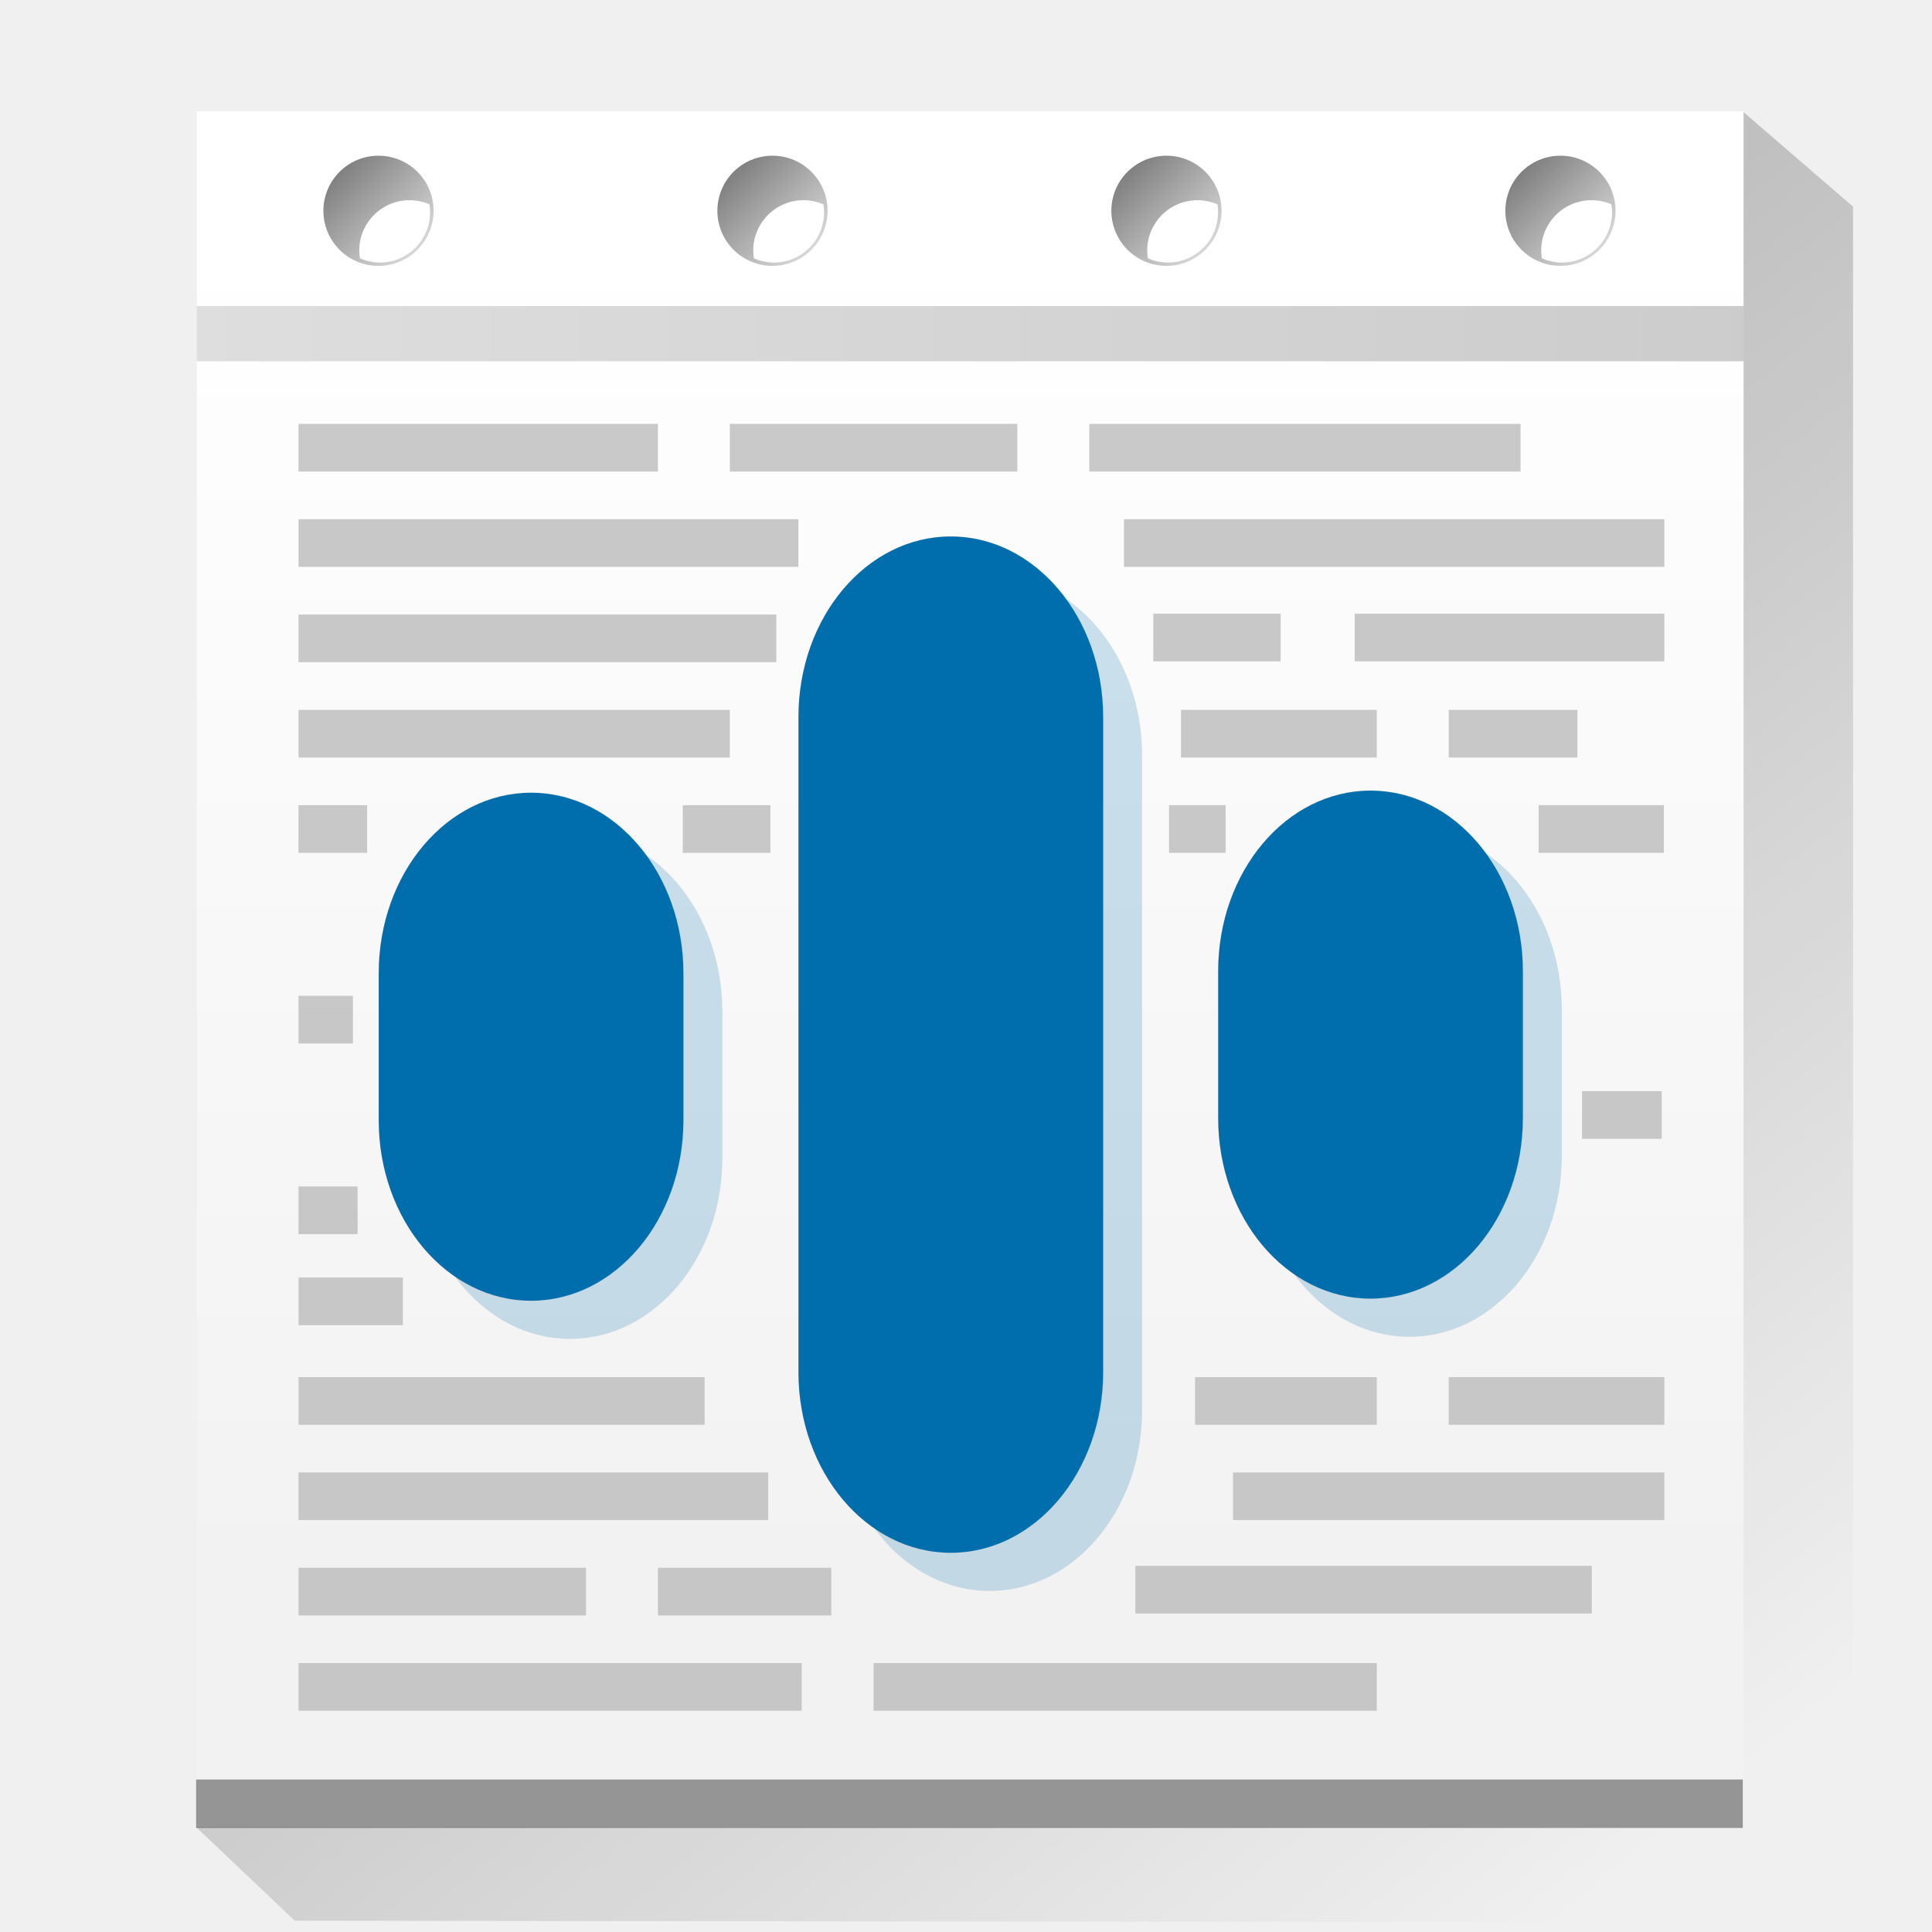
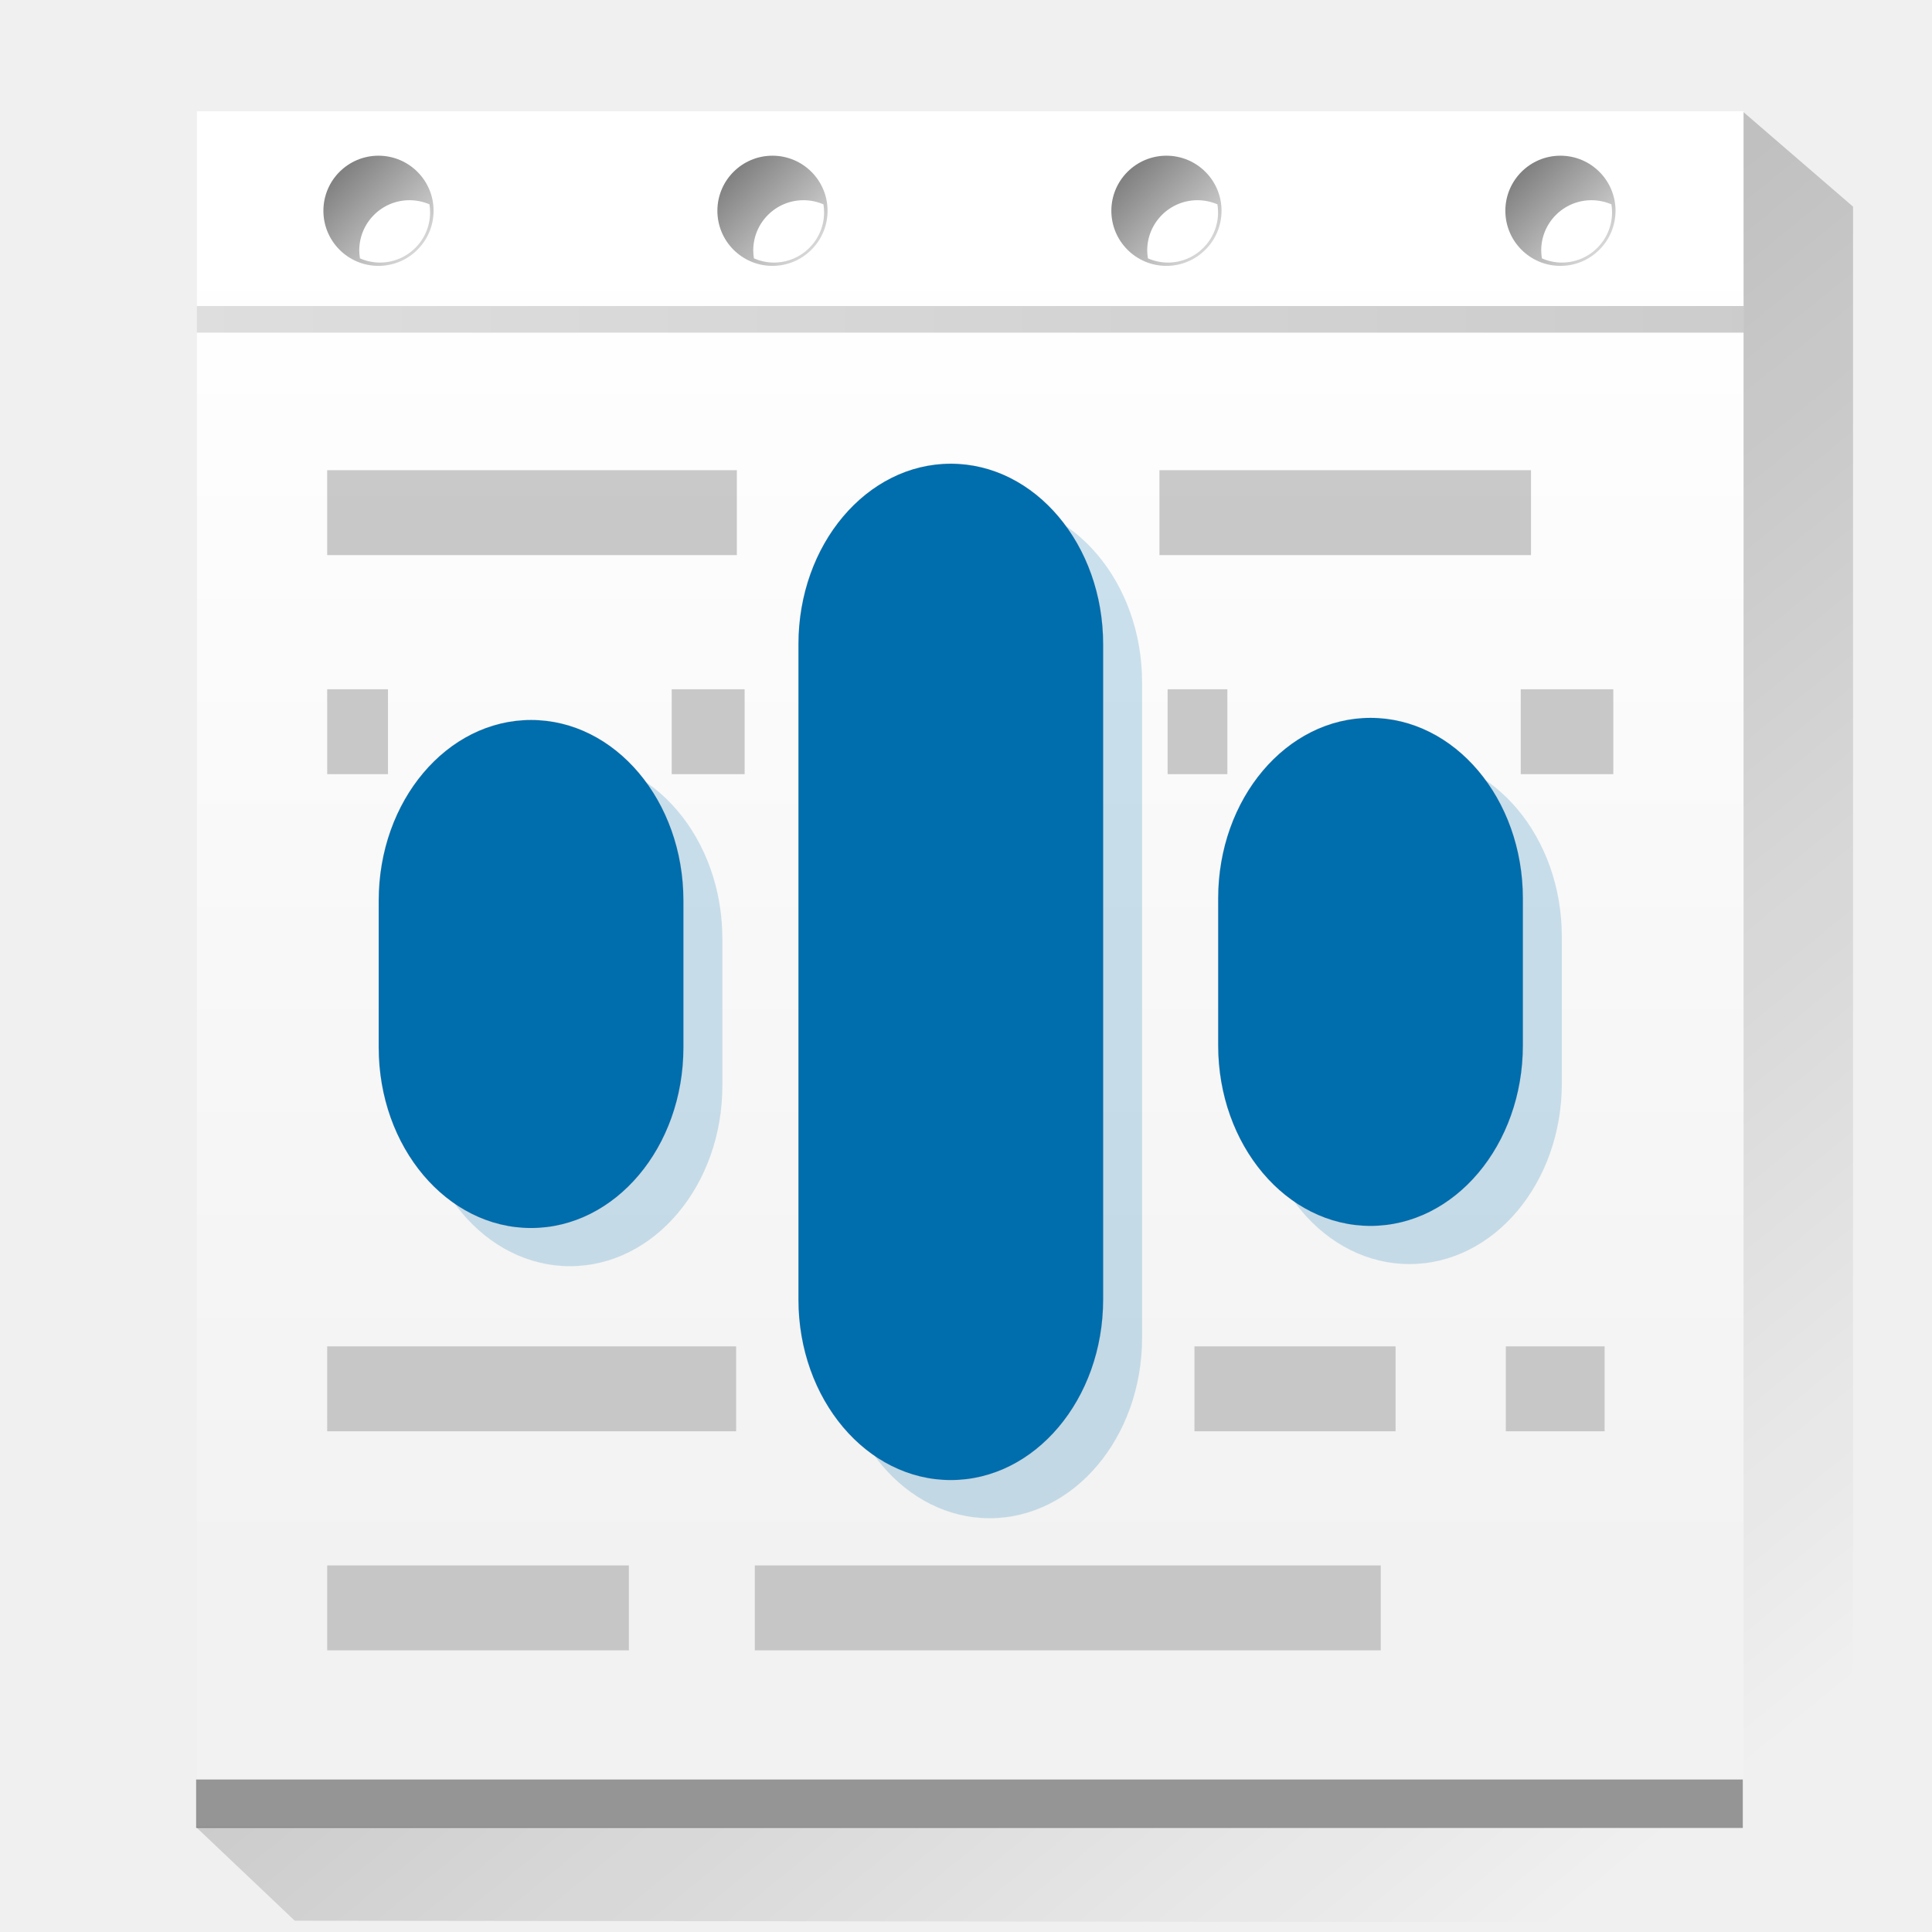
<svg xmlns="http://www.w3.org/2000/svg" xmlns:xlink="http://www.w3.org/1999/xlink" width="86px" height="86px" enable-background="new 0 0 86 86" version="1.1" viewBox="0 0 86 86" xml:space="preserve">
  <defs>
    <linearGradient id="SVGID_2_-3" x1=".717" x2="85.283" y1="85.283" y2=".717" gradientUnits="userSpaceOnUse">
      <stop stop-color="#6f6f6f" offset="0" />
      <stop stop-color="#fff" offset="1" />
    </linearGradient>
    <style id="current-color-scheme" type="text/css">
      .ColorScheme-Text {
        color:#4d4d4d;
      }
      </style>
    <style type="text/css">
      .ColorScheme-Text {
        color:#4d4d4d;
      }
      </style>
    <style type="text/css">
      .ColorScheme-Text {
        color:#4d4d4d;
      }
      </style>
    <linearGradient id="d-7" x1="23" x2="40" y1="21" y2="39" gradientTransform="matrix(2.4588 0 0 2.1216 -15.857 -7.6021)" gradientUnits="userSpaceOnUse">
      <stop offset="0" />
      <stop stop-opacity="0" offset="1" />
    </linearGradient>
    <linearGradient id="e-5" x2="0" y1="1041" y2="1013" gradientTransform="matrix(2.4588 0 0 2.1216 -15.823 -2138.5)" gradientUnits="userSpaceOnUse">
      <stop stop-color="#f2f2f2" offset="0" />
      <stop stop-color="#fff" offset="1" />
    </linearGradient>
-     <linearGradient id="linearGradient4491-6" x1="13" x2="13" y1="44.006" y2="3.172" gradientTransform="matrix(2.4588 0 0 1.9671 -15.883 -89.254)" gradientUnits="userSpaceOnUse">
+     <linearGradient id="linearGradient4491-6" x1="13" x2="13" y1="44.006" y2="3.172" gradientTransform="matrix(1.1838 0 0 1.9671 -.58275 -89.254)" gradientUnits="userSpaceOnUse">
      <stop stop-opacity=".601" offset="0" />
      <stop offset="1" />
    </linearGradient>
    <linearGradient id="linearGradient1987" x1="9.998" x2="13.508" y1="12.965" y2="16.458" gradientTransform="matrix(1.3333 0 0 1.3333 .53738 -9.8003)" gradientUnits="userSpaceOnUse" xlink:href="#SVGID_2_-3" />
  </defs>
  <g fill-rule="evenodd" stroke-width="2.284">
    <path d="m77.578 70.725-68.847 10.608 4.391 4.165 69.363 0.079v-76.379l-4.918-4.243z" fill="url(#d-7)" opacity=".2" />
    <path d="m8.765 4.954v76.379h68.847v-76.379z" fill="url(#e-5)" />
    <rect x="8.731" y="79.212" width="68.847" height="2.156" fill="#1b1b1b" opacity=".437" />
  </g>
-   <rect transform="rotate(90)" x="13.623" y="-77.612" width="2.459" height="68.847" color="#000000" color-rendering="auto" enable-background="accumulate" fill="url(#linearGradient4491-6)" image-rendering="auto" opacity=".2" shape-rendering="auto" solid-color="#000000" style="isolation:auto;mix-blend-mode:normal" />
+   <rect transform="rotate(90)" x="13.623" y="-77.612" width="1.184" height="68.847" color="#000000" color-rendering="auto" enable-background="accumulate" fill="url(#linearGradient4491-6)" image-rendering="auto" opacity=".2" shape-rendering="auto" solid-color="#000000" style="isolation:auto;mix-blend-mode:normal" />
  <g fill="#bcbcbc" fill-rule="evenodd">
-     <rect x="13.288" y="27.354" width="21.269" height="2.122" opacity=".8" stroke-width="2.375" />
-     <rect x="13.288" y="31.598" width="19.199" height="2.122" opacity=".8" stroke-width="2.606" />
-     <rect x="35.687" y="31.598" width="9.6" height="2.122" opacity=".8" stroke-width="2.606" />
-     <rect x="13.288" y="35.841" width="3.054" height="2.122" opacity=".8" stroke-width="1.268" />
-     <rect x="30.391" y="35.841" width="3.902" height="2.122" opacity=".8" stroke-width="1.087" />
-     <g>
-       <rect x="13.288" y="18.868" width="15.999" height="2.122" opacity=".8" stroke-width="2.606" />
-       <rect x="48.487" y="18.868" width="19.199" height="2.122" opacity=".8" stroke-width="2.606" />
-       <rect x="13.288" y="23.111" width="22.25" height="2.122" opacity=".8" stroke-width="2.597" />
-     </g>
-     <rect transform="scale(1,-1)" x="13.288" y="-54.936" width="2.631" height="2.122" opacity=".8" stroke-width=".893" />
-     <rect transform="scale(1,-1)" x="38.887" y="-54.936" width="9.6" height="2.122" opacity=".8" stroke-width="2.606" />
-     <rect transform="scale(1,-1)" x="13.288" y="-58.989" width="4.645" height="2.122" opacity=".8" stroke-width="1.564" />
-     <g>
-       <rect transform="scale(1,-1)" x="13.288" y="-46.449" width="2.422" height="2.122" opacity=".8" stroke-width=".717" />
-       <rect transform="scale(1,-1)" x="52.039" y="-37.962" width="2.519" height="2.122" opacity=".8" stroke-width="1.034" />
-       <rect x="13.288" y="61.301" width="18.076" height="2.122" opacity=".8" stroke-width="1.958" />
-       <rect x="13.288" y="65.544" width="20.907" height="2.122" opacity=".8" stroke-width="2.517" />
-       <rect x="13.288" y="69.787" width="12.799" height="2.122" opacity=".8" stroke-width="2.606" />
-       <rect x="13.288" y="74.03" width="22.399" height="2.122" opacity=".8" stroke-width="2.606" />
-     </g>
-     <rect x="52.57" y="31.598" width="8.716" height="2.122" opacity=".8" stroke-width="2.15" />
-     <rect x="51.336" y="27.317" width="5.669" height="2.122" opacity=".8" stroke-width="1.734" />
-     <g>
-       <rect x="32.487" y="18.868" width="12.799" height="2.122" opacity=".8" stroke-width="2.606" />
-       <rect x="50.032" y="23.111" width="24.054" height="2.122" opacity=".8" stroke-width="2.7" />
-       <rect x="60.301" y="27.317" width="13.785" height="2.122" opacity=".8" stroke-width="2.704" />
-       <rect x="64.486" y="31.598" width="5.731" height="2.122" opacity=".8" stroke-width="2.013" />
-     </g>
-     <rect transform="scale(1,-1)" x="70.421" y="-50.692" width="3.548" height="2.122" opacity=".8" stroke-width="1.367" />
-     <g>
-       <rect x="53.196" y="61.301" width="8.09" height="2.122" opacity=".8" stroke-width="2.071" />
-       <rect x="29.288" y="69.787" width="7.715" height="2.122" opacity=".8" stroke-width="1.43" />
-       <rect x="38.887" y="74.03" width="22.399" height="2.122" opacity=".8" stroke-width="2.606" />
-       <rect x="50.539" y="69.701" width="20.317" height="2.122" opacity=".8" stroke-width="2.482" />
-     </g>
-     <rect transform="scale(1,-1)" x="38.887" y="-54.936" width="9.6" height="2.122" opacity=".8" stroke-width="2.606" />
-     <rect transform="scale(1,-1)" x="68.489" y="-37.962" width="5.576" height="2.122" opacity=".8" stroke-width="2.432" />
-     <rect transform="scale(1,-1)" x="64.486" y="-63.422" width="9.6" height="2.122" opacity=".8" stroke-width="2.606" />
-     <rect x="54.886" y="65.544" width="19.199" height="2.122" opacity=".8" stroke-width="2.606" />
+     <rect x="14.564" y="20.93" width="18.236" height="3.78" opacity=".8" stroke-width="3.713" />
+     <rect x="51.611" y="20.93" width="16.539" height="3.78" opacity=".8" stroke-width="3.536" />
+     <rect x="29.9" y="30.681" width="3.246" height="3.78" opacity=".8" stroke-width="1.566" />
+     <rect x="51.975" y="30.681" width="2.66" height="3.78" opacity=".8" stroke-width="1.418" />
+     <rect x="67.693" y="30.681" width="4.121" height="3.78" opacity=".8" stroke-width="1.765" />
+     <rect x="14.564" y="30.681" width="2.707" height="3.78" opacity=".8" stroke-width="1.431" />
+     <rect x="14.564" y="59.932" width="18.205" height="3.78" opacity=".8" stroke-width="3.71" />
+     <rect x="53.17" y="59.932" width="8.951" height="3.78" opacity=".8" stroke-width="2.601" />
+     <rect x="67.029" y="59.932" width="4.398" height="3.78" opacity=".8" stroke-width="1.823" />
+     <rect x="14.564" y="69.683" width="13.43" height="3.78" opacity=".8" stroke-width="3.186" />
+     <rect x="33.599" y="69.683" width="27.863" height="3.78" opacity=".8" stroke-width="4.589" />
  </g>
-   <g transform="translate(-11.284 3.4993)" fill="#006dad" stroke="#666" stroke-linecap="round" stroke-linejoin="round" stroke-opacity=".2" stroke-width=".016">
+   <g transform="translate(-11.284 .26184)" fill="#006dad" stroke="#666" stroke-linecap="round" stroke-linejoin="round" stroke-opacity=".2" stroke-width=".016">
    <g transform="matrix(.90508 0 0 .90508 14.683 7.6654)" opacity=".2">
      <rect x="37.429" y="15.925" width="14.984" height="49.984" rx="8.879" ry="8.879" style="paint-order:markers fill stroke" />
      <rect x="16.786" y="28.529" width="14.984" height="24.984" rx="8.879" ry="8.879" style="paint-order:markers fill stroke" />
      <rect x="58.072" y="28.425" width="14.984" height="24.984" rx="8.879" ry="8.879" style="paint-order:markers fill stroke" />
    </g>
    <g transform="matrix(.90508 0 0 .90508 12.95 5.967)">
      <rect x="37.429" y="15.925" width="14.984" height="49.984" rx="8.879" ry="8.879" style="paint-order:markers fill stroke" />
      <rect x="16.786" y="28.529" width="14.984" height="24.984" rx="8.879" ry="8.879" style="paint-order:markers fill stroke" />
      <rect x="58.072" y="28.425" width="14.984" height="24.984" rx="8.879" ry="8.879" style="paint-order:markers fill stroke" />
    </g>
  </g>
  <g transform="translate(.99652 .26517)">
    <g transform="matrix(1.2261 0 0 1.2261 -3.5849 -2.4442)">
      <circle cx="15.852" cy="9.43" r="2" fill="url(#linearGradient1987)" />
      <path d="m16.978 9.046a1.824 1.824 0 0 0-1.824 1.824 1.824 1.824 0 0 0 0.025 0.287 1.824 1.824 0 0 0 0.723 0.153 1.824 1.824 0 0 0 1.824-1.824 1.824 1.824 0 0 0-0.023-0.29 1.824 1.824 0 0 0-0.725-0.15z" fill="#fff" />
    </g>
    <g transform="matrix(1.2261 0 0 1.2261 13.953 -2.4442)">
      <circle cx="15.852" cy="9.43" r="2" fill="url(#linearGradient1987)" />
      <path d="m16.978 9.046a1.824 1.824 0 0 0-1.824 1.824 1.824 1.824 0 0 0 0.025 0.287 1.824 1.824 0 0 0 0.723 0.153 1.824 1.824 0 0 0 1.824-1.824 1.824 1.824 0 0 0-0.023-0.29 1.824 1.824 0 0 0-0.725-0.15z" fill="#fff" />
    </g>
    <g transform="matrix(1.2261 0 0 1.2261 31.49 -2.4442)">
      <circle cx="15.852" cy="9.43" r="2" fill="url(#linearGradient1987)" />
      <path d="m16.978 9.046a1.824 1.824 0 0 0-1.824 1.824 1.824 1.824 0 0 0 0.025 0.287 1.824 1.824 0 0 0 0.723 0.153 1.824 1.824 0 0 0 1.824-1.824 1.824 1.824 0 0 0-0.023-0.29 1.824 1.824 0 0 0-0.725-0.15z" fill="#fff" />
    </g>
    <g transform="matrix(1.2261 0 0 1.2261 49.028 -2.4442)">
      <circle cx="15.852" cy="9.43" r="2" fill="url(#linearGradient1987)" />
      <path d="m16.978 9.046a1.824 1.824 0 0 0-1.824 1.824 1.824 1.824 0 0 0 0.025 0.287 1.824 1.824 0 0 0 0.723 0.153 1.824 1.824 0 0 0 1.824-1.824 1.824 1.824 0 0 0-0.023-0.29 1.824 1.824 0 0 0-0.725-0.15z" fill="#fff" />
    </g>
  </g>
</svg>
